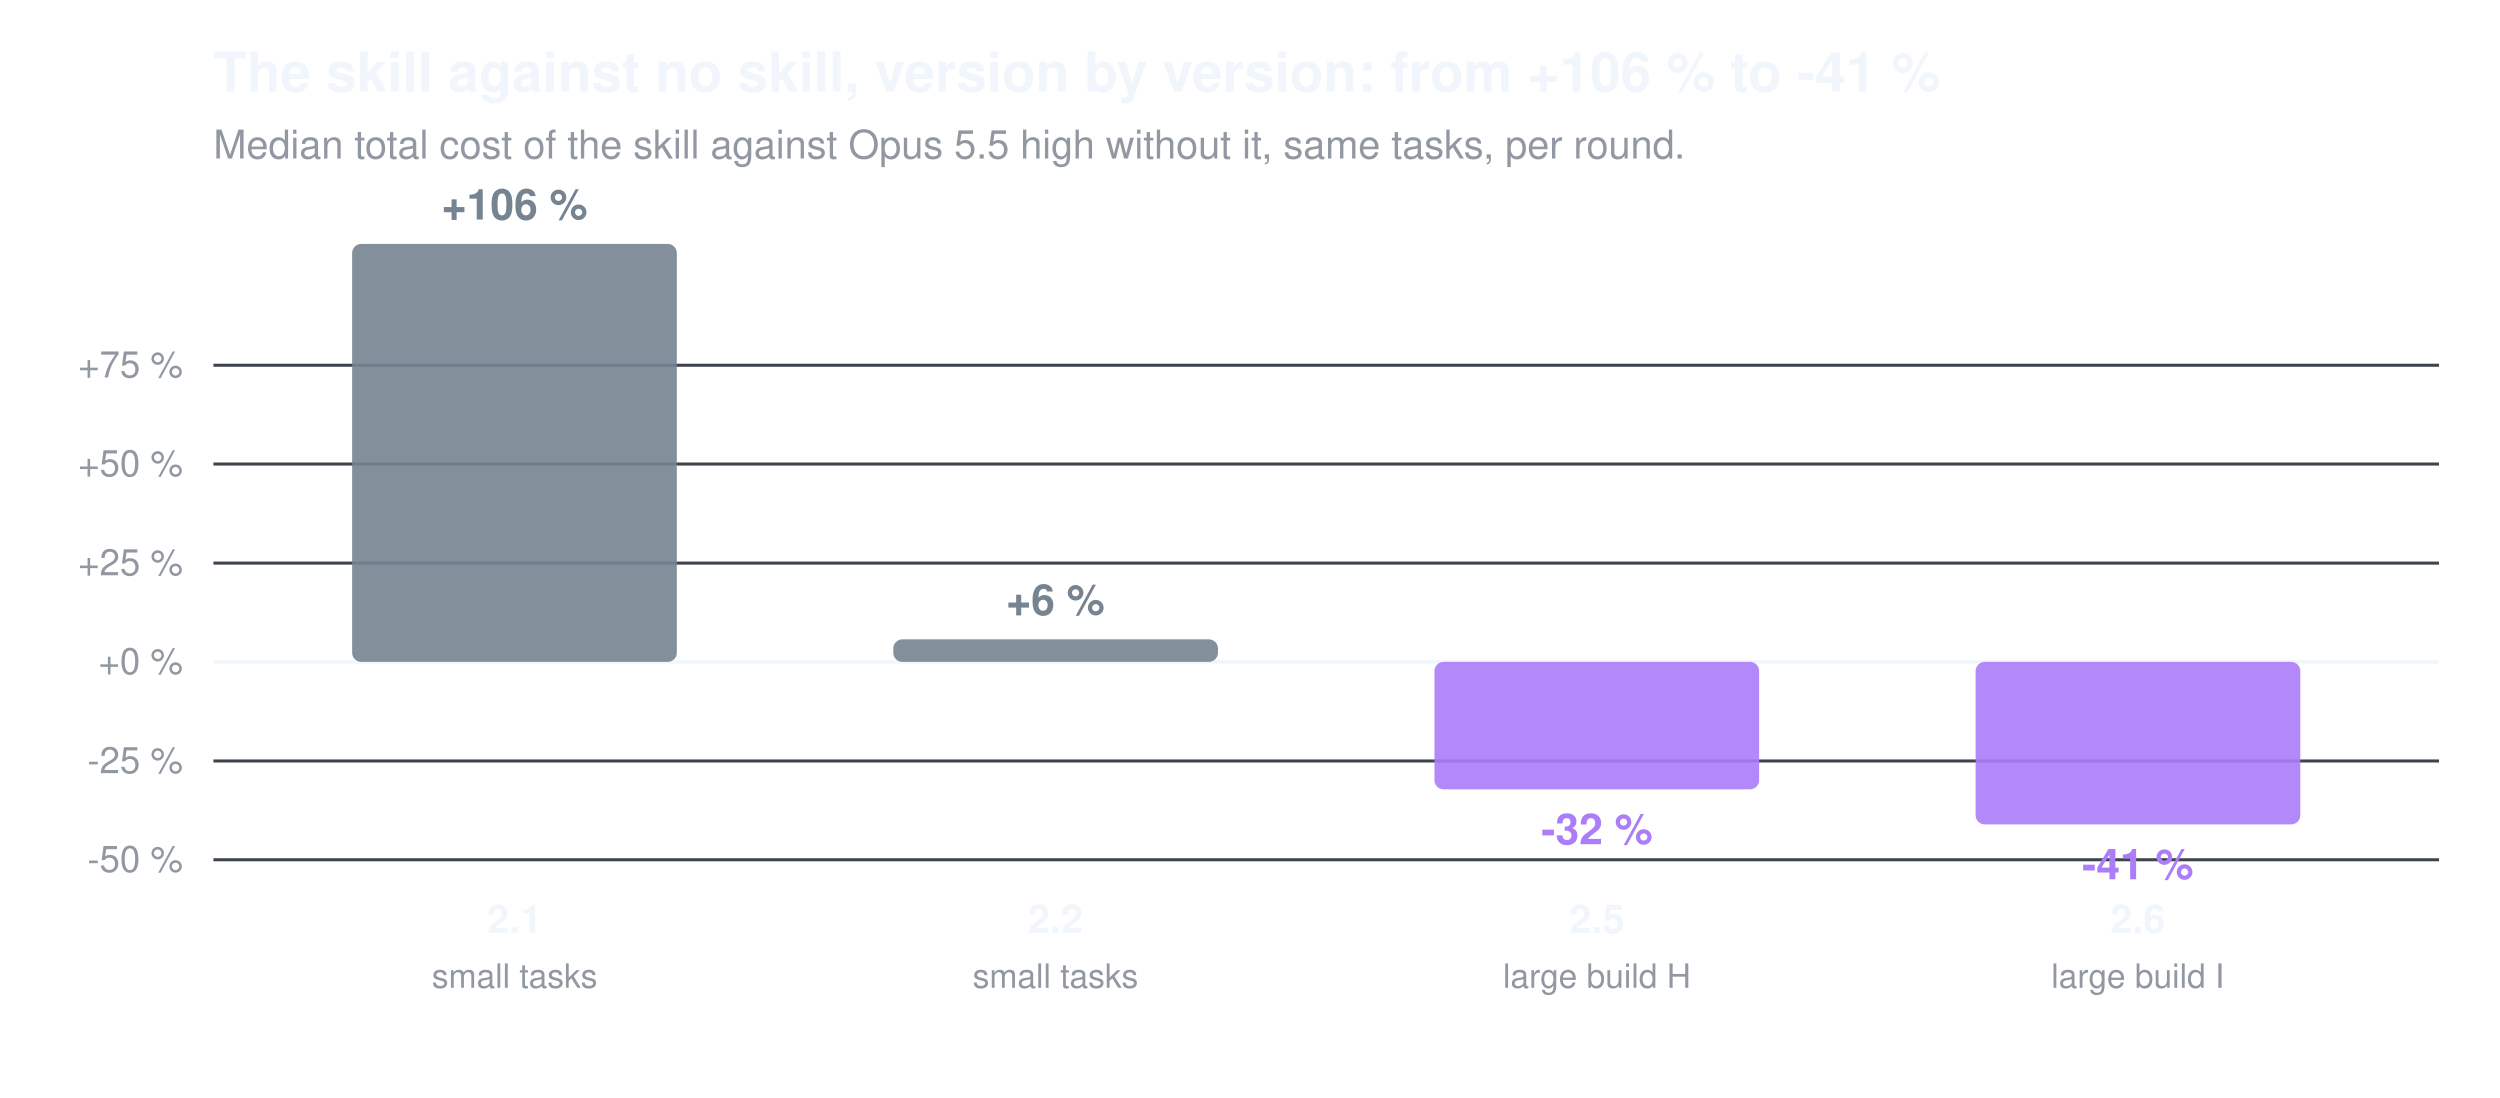
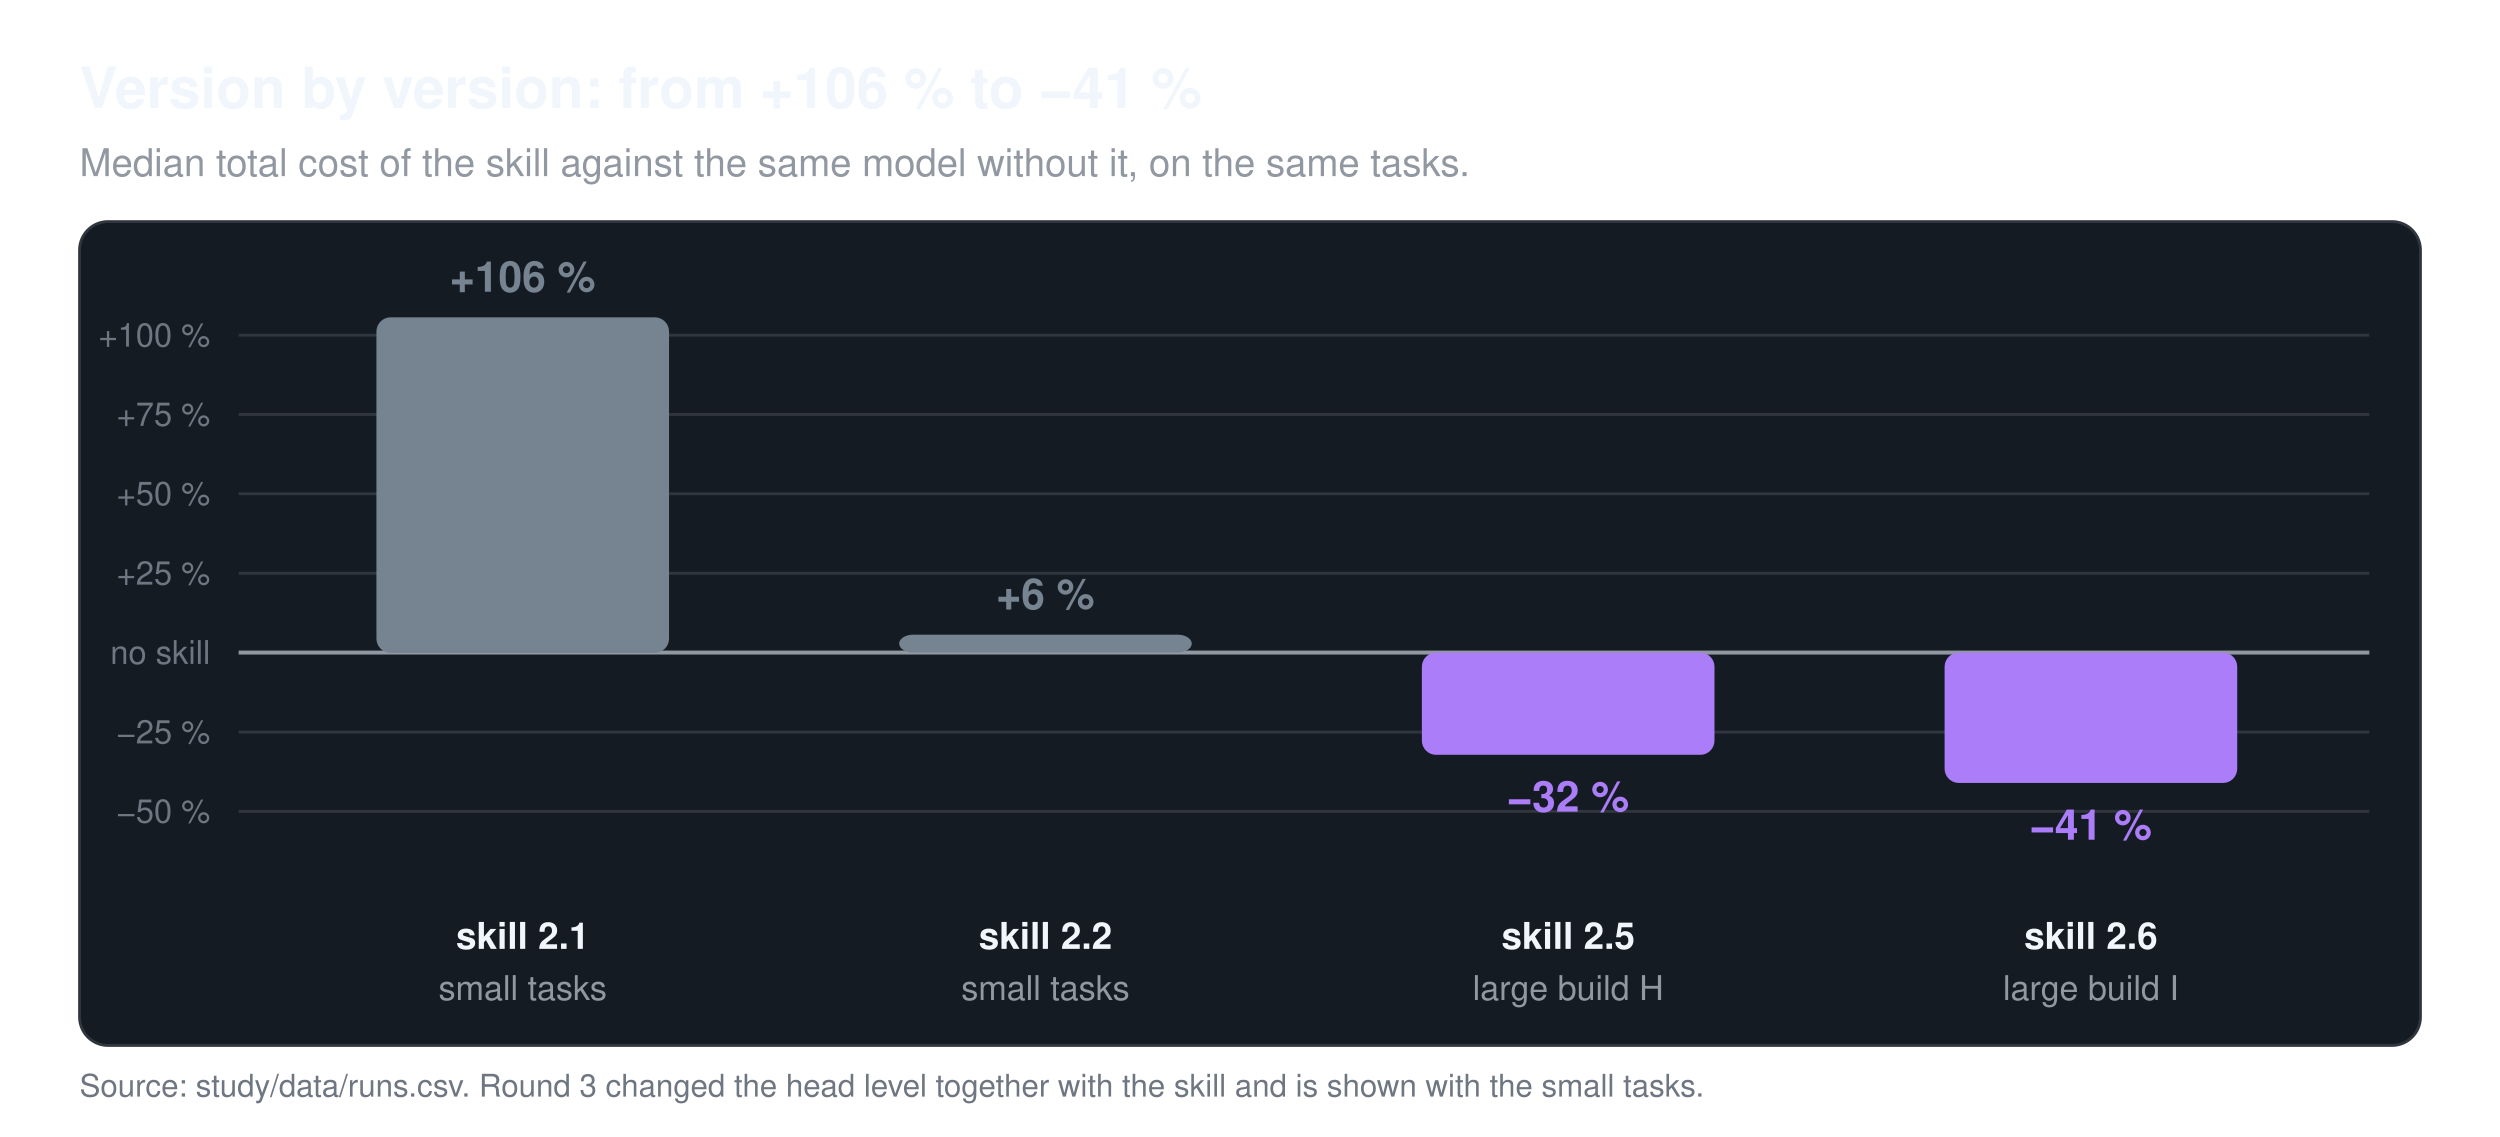
- <svg xmlns="http://www.w3.org/2000/svg" viewBox="0 0 820 360" width="820" height="360" font-family="ui-sans-serif, -apple-system, 'Segoe UI', Helvetica, Arial, sans-serif" role="img">
-   <text x="70.0" y="52.0" font-size="13" fill="#9198a1" text-anchor="start" font-weight="400">Median total cost of the skill against Opus 5.5 high without it, same tasks, per round.</text>
-   <text x="70.0" y="30.0" font-size="18" fill="#f0f6fc" text-anchor="start" font-weight="600">The skill against no skill, version by version: from +106 % to -41 %</text>
-   <line x1="70.0" y1="282.0" x2="800.0" y2="282.0" stroke="#3d444d" stroke-width="1" />
-   <text x="60.0" y="286.0" font-size="12" fill="#9198a1" text-anchor="end" font-weight="400">-50 %</text>
-   <line x1="70.0" y1="249.6" x2="800.0" y2="249.6" stroke="#3d444d" stroke-width="1" />
-   <text x="60.0" y="253.6" font-size="12" fill="#9198a1" text-anchor="end" font-weight="400">-25 %</text>
-   <line x1="70.0" y1="217.1" x2="800.0" y2="217.1" stroke="#f0f6fc" stroke-width="1.2" />
-   <text x="60.0" y="221.1" font-size="12" fill="#9198a1" text-anchor="end" font-weight="400">+0 %</text>
-   <line x1="70.0" y1="184.7" x2="800.0" y2="184.7" stroke="#3d444d" stroke-width="1" />
-   <text x="60.0" y="188.7" font-size="12" fill="#9198a1" text-anchor="end" font-weight="400">+25 %</text>
-   <line x1="70.0" y1="152.2" x2="800.0" y2="152.2" stroke="#3d444d" stroke-width="1" />
-   <text x="60.0" y="156.2" font-size="12" fill="#9198a1" text-anchor="end" font-weight="400">+50 %</text>
-   <line x1="70.0" y1="119.8" x2="800.0" y2="119.8" stroke="#3d444d" stroke-width="1" />
-   <text x="60.0" y="123.8" font-size="12" fill="#9198a1" text-anchor="end" font-weight="400">+75 %</text>
-   <rect x="115.5" y="80.0" width="106.5" height="137.1" rx="3" fill="#768390" fill-opacity="0.90" />
-   <text x="168.8" y="72.0" font-size="14" fill="#768390" text-anchor="middle" font-weight="700">+106 %</text>
-   <text x="168.8" y="306.0" font-size="13" fill="#f0f6fc" text-anchor="middle" font-weight="600">2.1</text>
-   <text x="168.8" y="324.0" font-size="11" fill="#9198a1" text-anchor="middle" font-weight="400">small tasks</text>
-   <rect x="293.0" y="209.7" width="106.5" height="7.4" rx="3" fill="#768390" fill-opacity="0.90" />
-   <text x="346.2" y="201.7" font-size="14" fill="#768390" text-anchor="middle" font-weight="700">+6 %</text>
-   <text x="346.2" y="306.0" font-size="13" fill="#f0f6fc" text-anchor="middle" font-weight="600">2.2</text>
-   <text x="346.2" y="324.0" font-size="11" fill="#9198a1" text-anchor="middle" font-weight="400">small tasks</text>
-   <rect x="470.5" y="217.1" width="106.5" height="41.8" rx="3" fill="#ab7df8" fill-opacity="0.90" />
-   <text x="523.8" y="276.9" font-size="14" fill="#ab7df8" text-anchor="middle" font-weight="700">-32 %</text>
-   <text x="523.8" y="306.0" font-size="13" fill="#f0f6fc" text-anchor="middle" font-weight="600">2.5</text>
-   <text x="523.8" y="324.0" font-size="11" fill="#9198a1" text-anchor="middle" font-weight="400">large build H</text>
-   <rect x="648.0" y="217.1" width="106.5" height="53.3" rx="3" fill="#ab7df8" fill-opacity="0.90" />
-   <text x="701.2" y="288.4" font-size="14" fill="#ab7df8" text-anchor="middle" font-weight="700">-41 %</text>
-   <text x="701.2" y="306.0" font-size="13" fill="#f0f6fc" text-anchor="middle" font-weight="600">2.6</text>
-   <text x="701.2" y="324.0" font-size="11" fill="#9198a1" text-anchor="middle" font-weight="400">large build I</text>
+ <svg xmlns="http://www.w3.org/2000/svg" viewBox="0 0 880 400" width="880" height="400" font-family="ui-sans-serif, -apple-system, 'Segoe UI', Helvetica, Arial, sans-serif" role="img">
+   <text x="28.0" y="38.0" font-size="20" fill="#f0f6fc" text-anchor="start" font-weight="650">Version by version: from +106 % to −41 %</text>
+   <text x="28.0" y="62.0" font-size="13.5" fill="#9198a1" text-anchor="start" font-weight="400">Median total cost of the skill against the same model without it, on the same tasks.</text>
+   <rect x="28.0" y="78.0" width="824.0" height="290.0" rx="10" fill="#151b23" fill-opacity="1.00" stroke="#30363d" stroke-width="1" />
+   <line x1="84.0" y1="285.6" x2="834.0" y2="285.6" stroke="#30363d" stroke-width="1" stroke-linecap="butt" />
+   <text x="74.0" y="289.6" font-size="11.5" fill="#6e7681" text-anchor="end" font-weight="400">−50 %</text>
+   <line x1="84.0" y1="257.7" x2="834.0" y2="257.7" stroke="#30363d" stroke-width="1" stroke-linecap="butt" />
+   <text x="74.0" y="261.7" font-size="11.5" fill="#6e7681" text-anchor="end" font-weight="400">−25 %</text>
+   <line x1="84.0" y1="229.7" x2="834.0" y2="229.7" stroke="#9198a1" stroke-width="1.4" stroke-linecap="butt" />
+   <text x="74.0" y="233.7" font-size="11.5" fill="#6e7681" text-anchor="end" font-weight="400">no skill</text>
+   <line x1="84.0" y1="201.8" x2="834.0" y2="201.8" stroke="#30363d" stroke-width="1" stroke-linecap="butt" />
+   <text x="74.0" y="205.8" font-size="11.5" fill="#6e7681" text-anchor="end" font-weight="400">+25 %</text>
+   <line x1="84.0" y1="173.8" x2="834.0" y2="173.8" stroke="#30363d" stroke-width="1" stroke-linecap="butt" />
+   <text x="74.0" y="177.8" font-size="11.5" fill="#6e7681" text-anchor="end" font-weight="400">+50 %</text>
+   <line x1="84.0" y1="145.9" x2="834.0" y2="145.9" stroke="#30363d" stroke-width="1" stroke-linecap="butt" />
+   <text x="74.0" y="149.9" font-size="11.5" fill="#6e7681" text-anchor="end" font-weight="400">+75 %</text>
+   <line x1="84.0" y1="118.0" x2="834.0" y2="118.0" stroke="#30363d" stroke-width="1" stroke-linecap="butt" />
+   <text x="74.0" y="122.0" font-size="11.5" fill="#6e7681" text-anchor="end" font-weight="400">+100 %</text>
+   <rect x="132.5" y="111.7" width="103.0" height="118.1" rx="5" fill="#768390" fill-opacity="1.00" />
+   <text x="184.0" y="102.7" font-size="15" fill="#768390" text-anchor="middle" font-weight="700">+106 %</text>
+   <text x="184.0" y="334.0" font-size="13" fill="#f0f6fc" text-anchor="middle" font-weight="600">skill 2.1</text>
+   <text x="184.0" y="352.0" font-size="12" fill="#9198a1" text-anchor="middle" font-weight="400">small tasks</text>
+   <rect x="316.5" y="223.4" width="103.0" height="6.3" rx="5" fill="#768390" fill-opacity="1.00" />
+   <text x="368.0" y="214.4" font-size="15" fill="#768390" text-anchor="middle" font-weight="700">+6 %</text>
+   <text x="368.0" y="334.0" font-size="13" fill="#f0f6fc" text-anchor="middle" font-weight="600">skill 2.2</text>
+   <text x="368.0" y="352.0" font-size="12" fill="#9198a1" text-anchor="middle" font-weight="400">small tasks</text>
+   <rect x="500.5" y="229.7" width="103.0" height="36.0" rx="5" fill="#ab7df8" fill-opacity="1.00" />
+   <text x="552.0" y="285.7" font-size="15" fill="#ab7df8" text-anchor="middle" font-weight="700">−32 %</text>
+   <text x="552.0" y="334.0" font-size="13" fill="#f0f6fc" text-anchor="middle" font-weight="600">skill 2.5</text>
+   <text x="552.0" y="352.0" font-size="12" fill="#9198a1" text-anchor="middle" font-weight="400">large build H</text>
+   <rect x="684.5" y="229.7" width="103.0" height="45.9" rx="5" fill="#ab7df8" fill-opacity="1.00" />
+   <text x="736.0" y="295.6" font-size="15" fill="#ab7df8" text-anchor="middle" font-weight="700">−41 %</text>
+   <text x="736.0" y="334.0" font-size="13" fill="#f0f6fc" text-anchor="middle" font-weight="600">skill 2.6</text>
+   <text x="736.0" y="352.0" font-size="12" fill="#9198a1" text-anchor="middle" font-weight="400">large build I</text>
+   <text x="28.0" y="386.0" font-size="11" fill="#6e7681" text-anchor="start" font-weight="400">Source: study/data/runs.csv. Round 3 changed the head level together with the skill and is shown with the small tasks.</text>
</svg>
